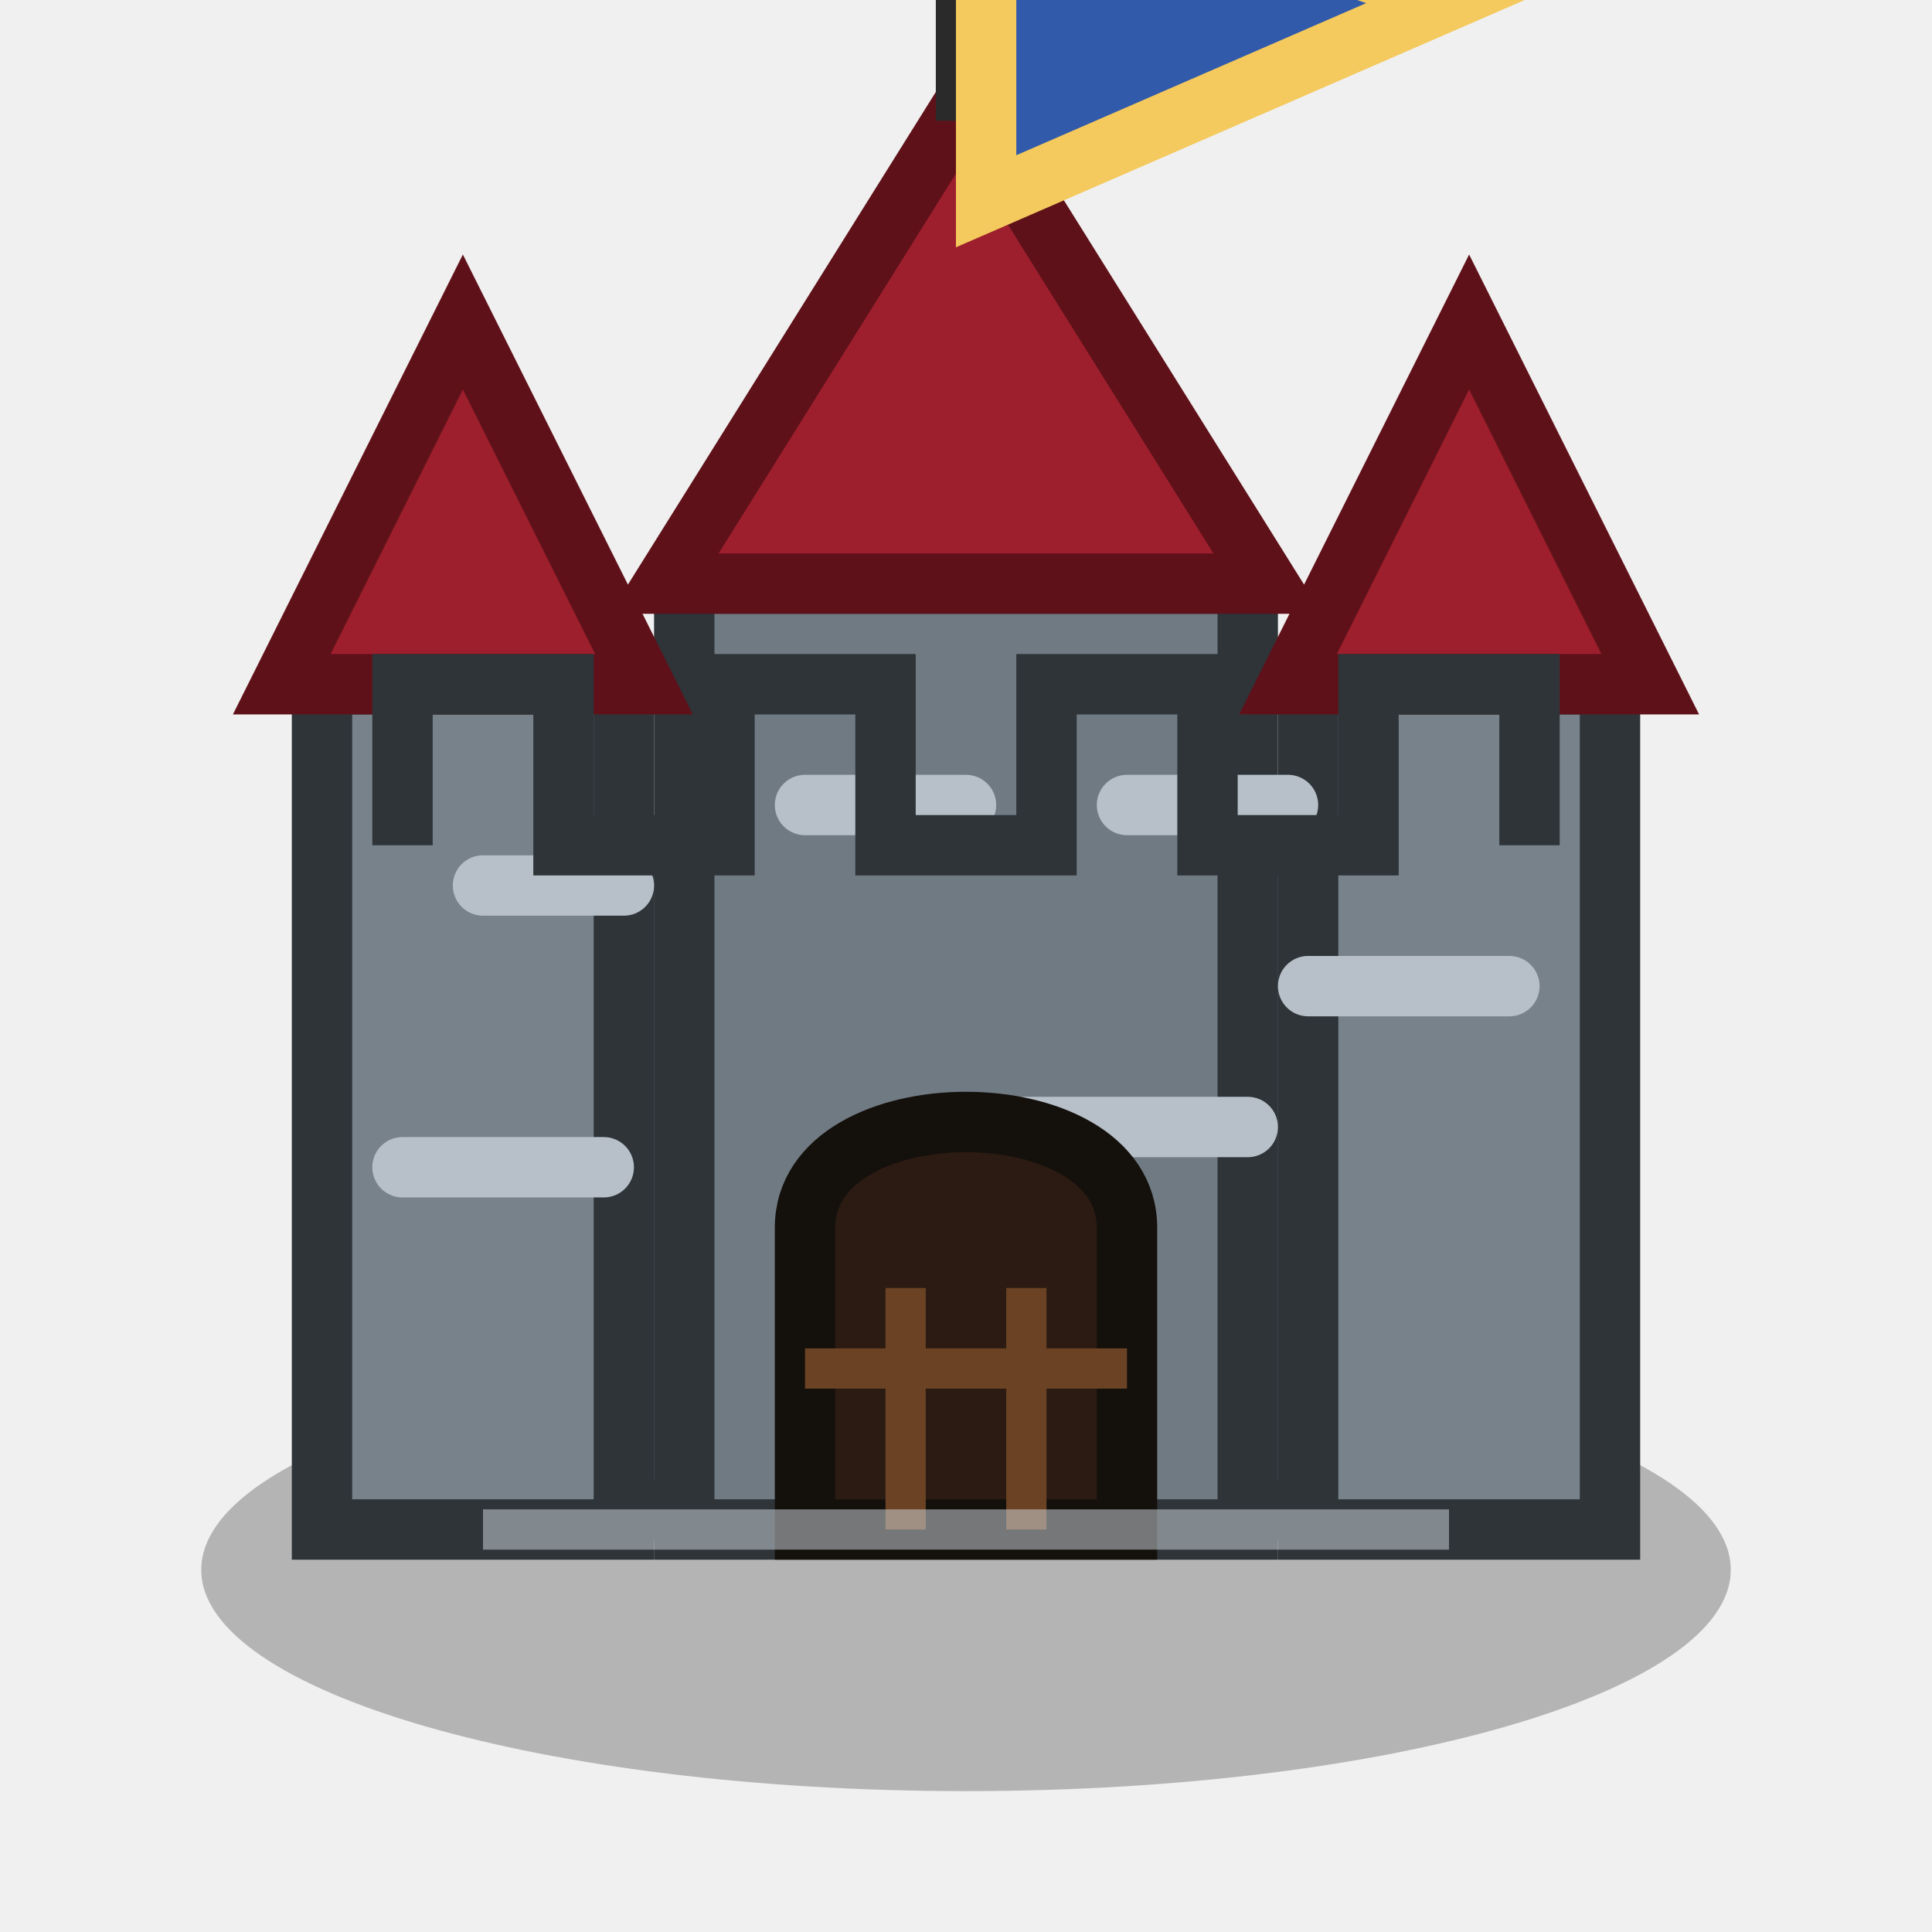
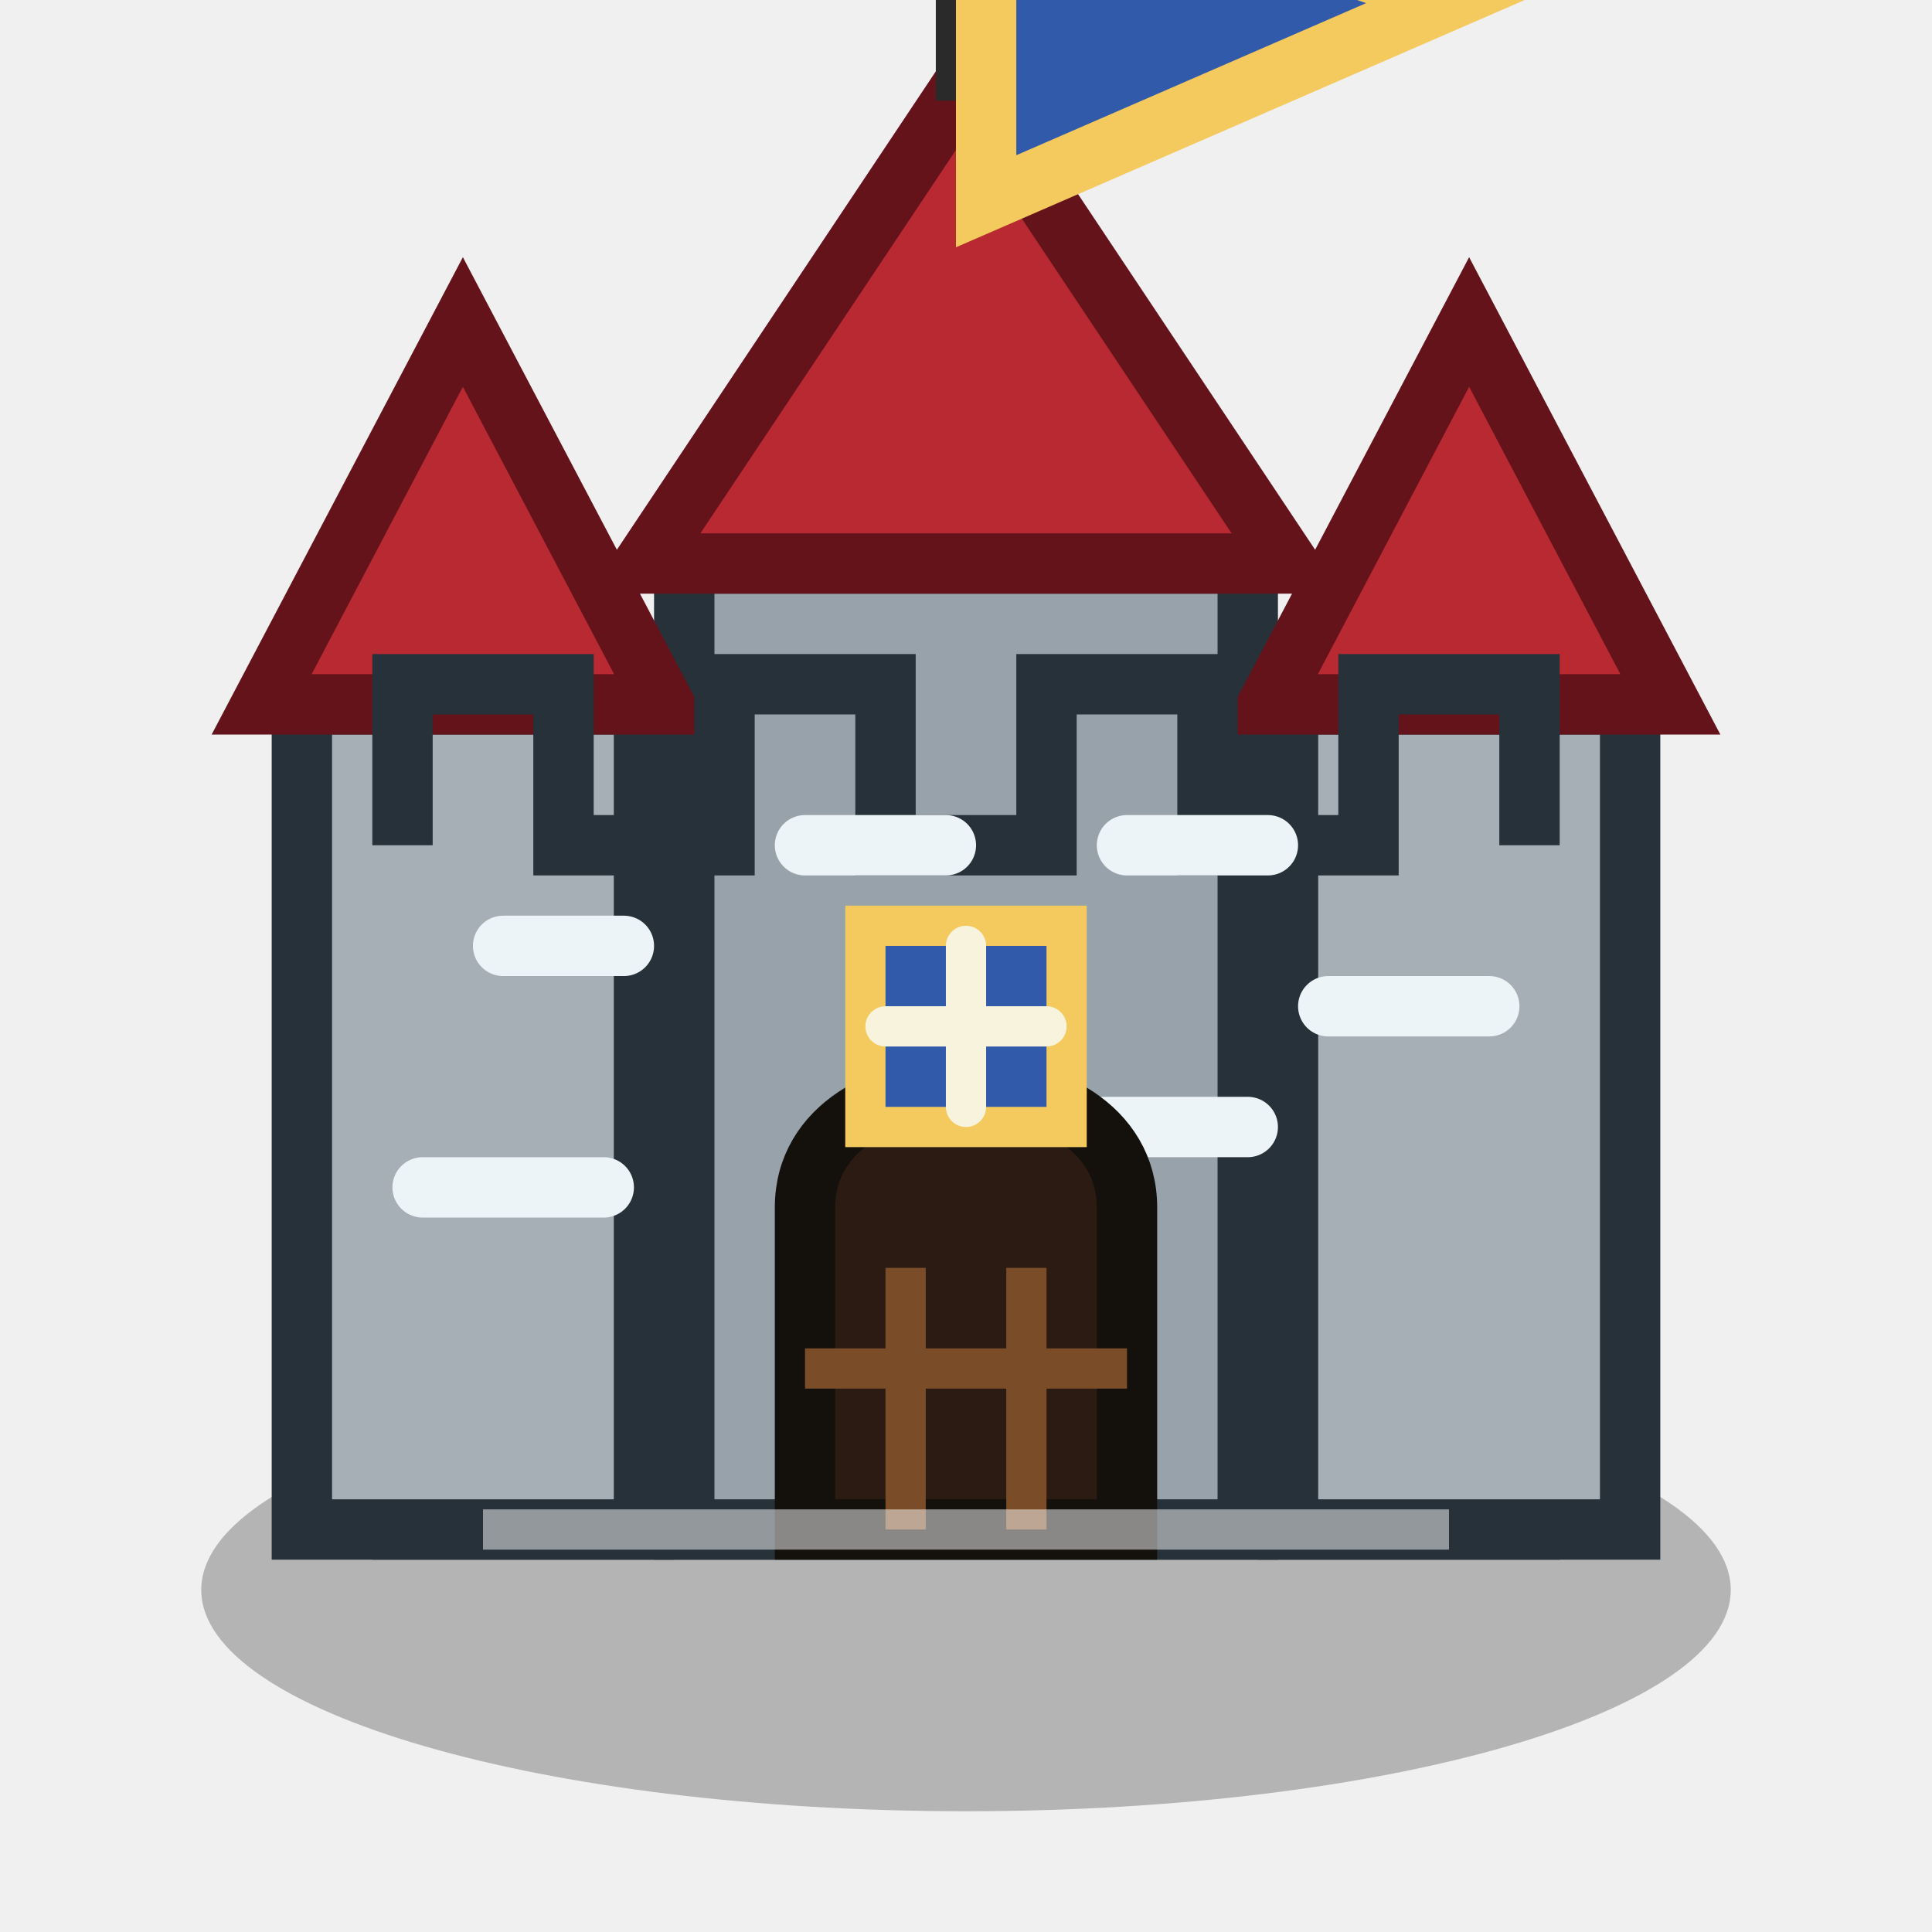
<svg xmlns="http://www.w3.org/2000/svg" width="96" height="96" viewBox="0 0 96 96">
-   <ellipse cx="48" cy="78" rx="38" ry="11" fill="#000" opacity=".25" />
-   <path d="M20 42h56v33H20z" fill="#68727a" stroke="#2e3438" stroke-width="3" />
-   <path d="M16 34h15v42H16zM65 34h15v42H65z" fill="#77828b" stroke="#2e3438" stroke-width="3" />
-   <path d="M34 29h28v47H34z" fill="#707a83" stroke="#2e3438" stroke-width="3" />
-   <path d="M14 34l9-18 9 18zM64 34l9-18 9 18zM33 29l15-24 15 24z" fill="#9d1f2d" stroke="#5f1119" stroke-width="3" />
-   <path d="M24 44h7M40 40h8M56 40h8M65 49h10M20 58h10M50 56h12" stroke="#b7c0c8" stroke-width="3" stroke-linecap="round" />
-   <path d="M40 76V61c0-7 16-7 16 0v15z" fill="#2b1b12" stroke="#14100c" stroke-width="3" />
-   <path d="M45 64v12M51 64v12M40 68h16" stroke="#6b4324" stroke-width="2" />
-   <path d="M48 6v-14" stroke="#2a2a2a" stroke-width="3" />
-   <path d="M49 -8 72 0 49 10z" fill="#315aaa" stroke="#f4c95d" stroke-width="3" />
-   <path d="M20 42v-8h8v8h8v-8h8v8h8v-8h8v8h8v-8h8v8" fill="none" stroke="#2e3438" stroke-width="3" />
-   <path d="M24 76h48" stroke="#d5dde4" stroke-width="2" opacity=".5" />
+   <ellipse cx="48" cy="79" rx="38" ry="11" fill="#000" opacity=".25" />
+   <path d="M20 42h56v34H20z" fill="#8f989f" stroke="#263139" stroke-width="3" />
+   <path d="M15 35h17v41H15zM64 35h17v41H64z" fill="#a6afb6" stroke="#263139" stroke-width="3" />
+   <path d="M34 28h28v48H34z" fill="#97a2aa" stroke="#263139" stroke-width="3" />
+   <path d="M13 35l10-19 10 19zM63 35l10-19 10 19zM32 28 48 4l16 24z" fill="#b92932" stroke="#64131b" stroke-width="3" />
+   <path d="M20 42v-8h8v8h8v-8h8v8h8v-8h8v8h8v-8h8v8" fill="none" stroke="#263139" stroke-width="3" />
+   <path d="M25 47h6M40 42h7M56 42h7M66 50h8M21 59h9M51 56h11" stroke="#edf4f8" stroke-width="3" stroke-linecap="round" />
+   <path d="M40 76V60c0-8 16-8 16 0v16z" fill="#2b1b12" stroke="#14100c" stroke-width="3" />
+   <path d="M45 63v13M51 63v13M40 68h16" stroke="#7a4c28" stroke-width="2" />
+   <path d="M48 5v-14" stroke="#2a2a2a" stroke-width="3" />
+   <path d="M49-8 72 0 49 10z" fill="#315aaa" stroke="#f4c95d" stroke-width="3" />
+   <path d="M24 76h48" stroke="#ffffff" stroke-width="2" opacity=".5" />
+   <path d="M43 46h10v10H43z" fill="#315aaa" stroke="#f4c95d" stroke-width="2" />
+   <path d="M48 47v8M44 51h8" stroke="#f7f3dc" stroke-width="2" stroke-linecap="round" />
</svg>
